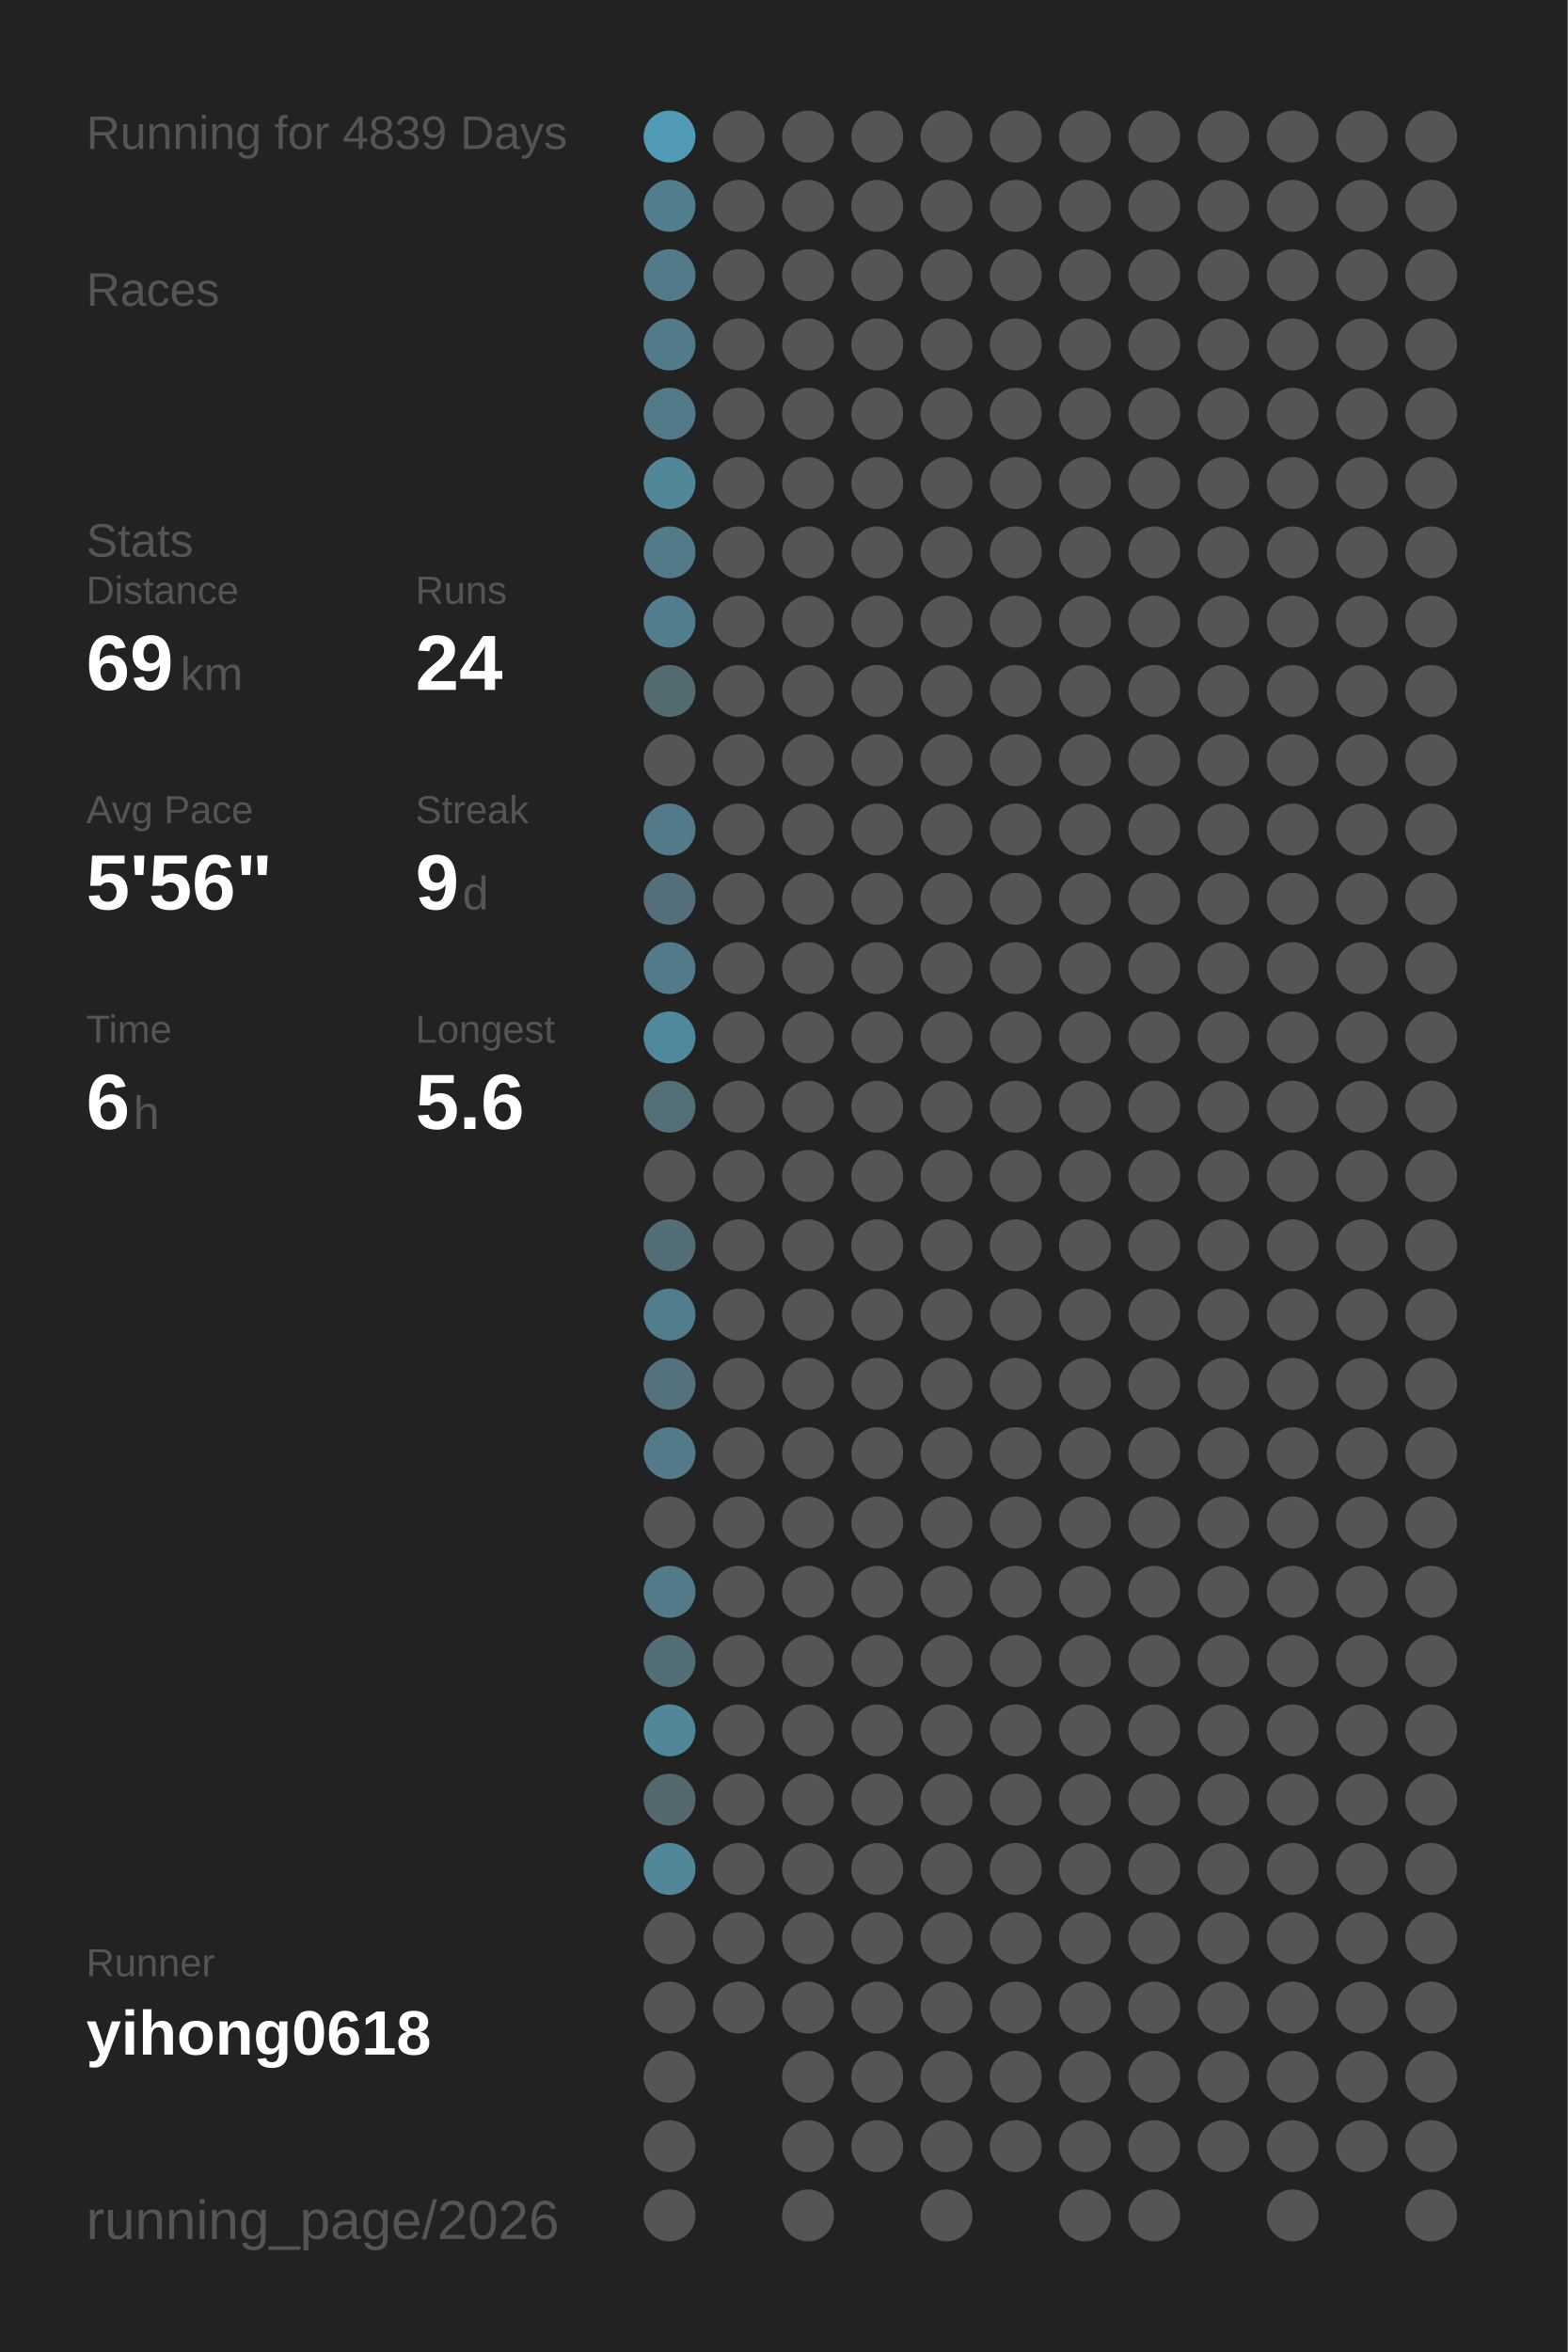
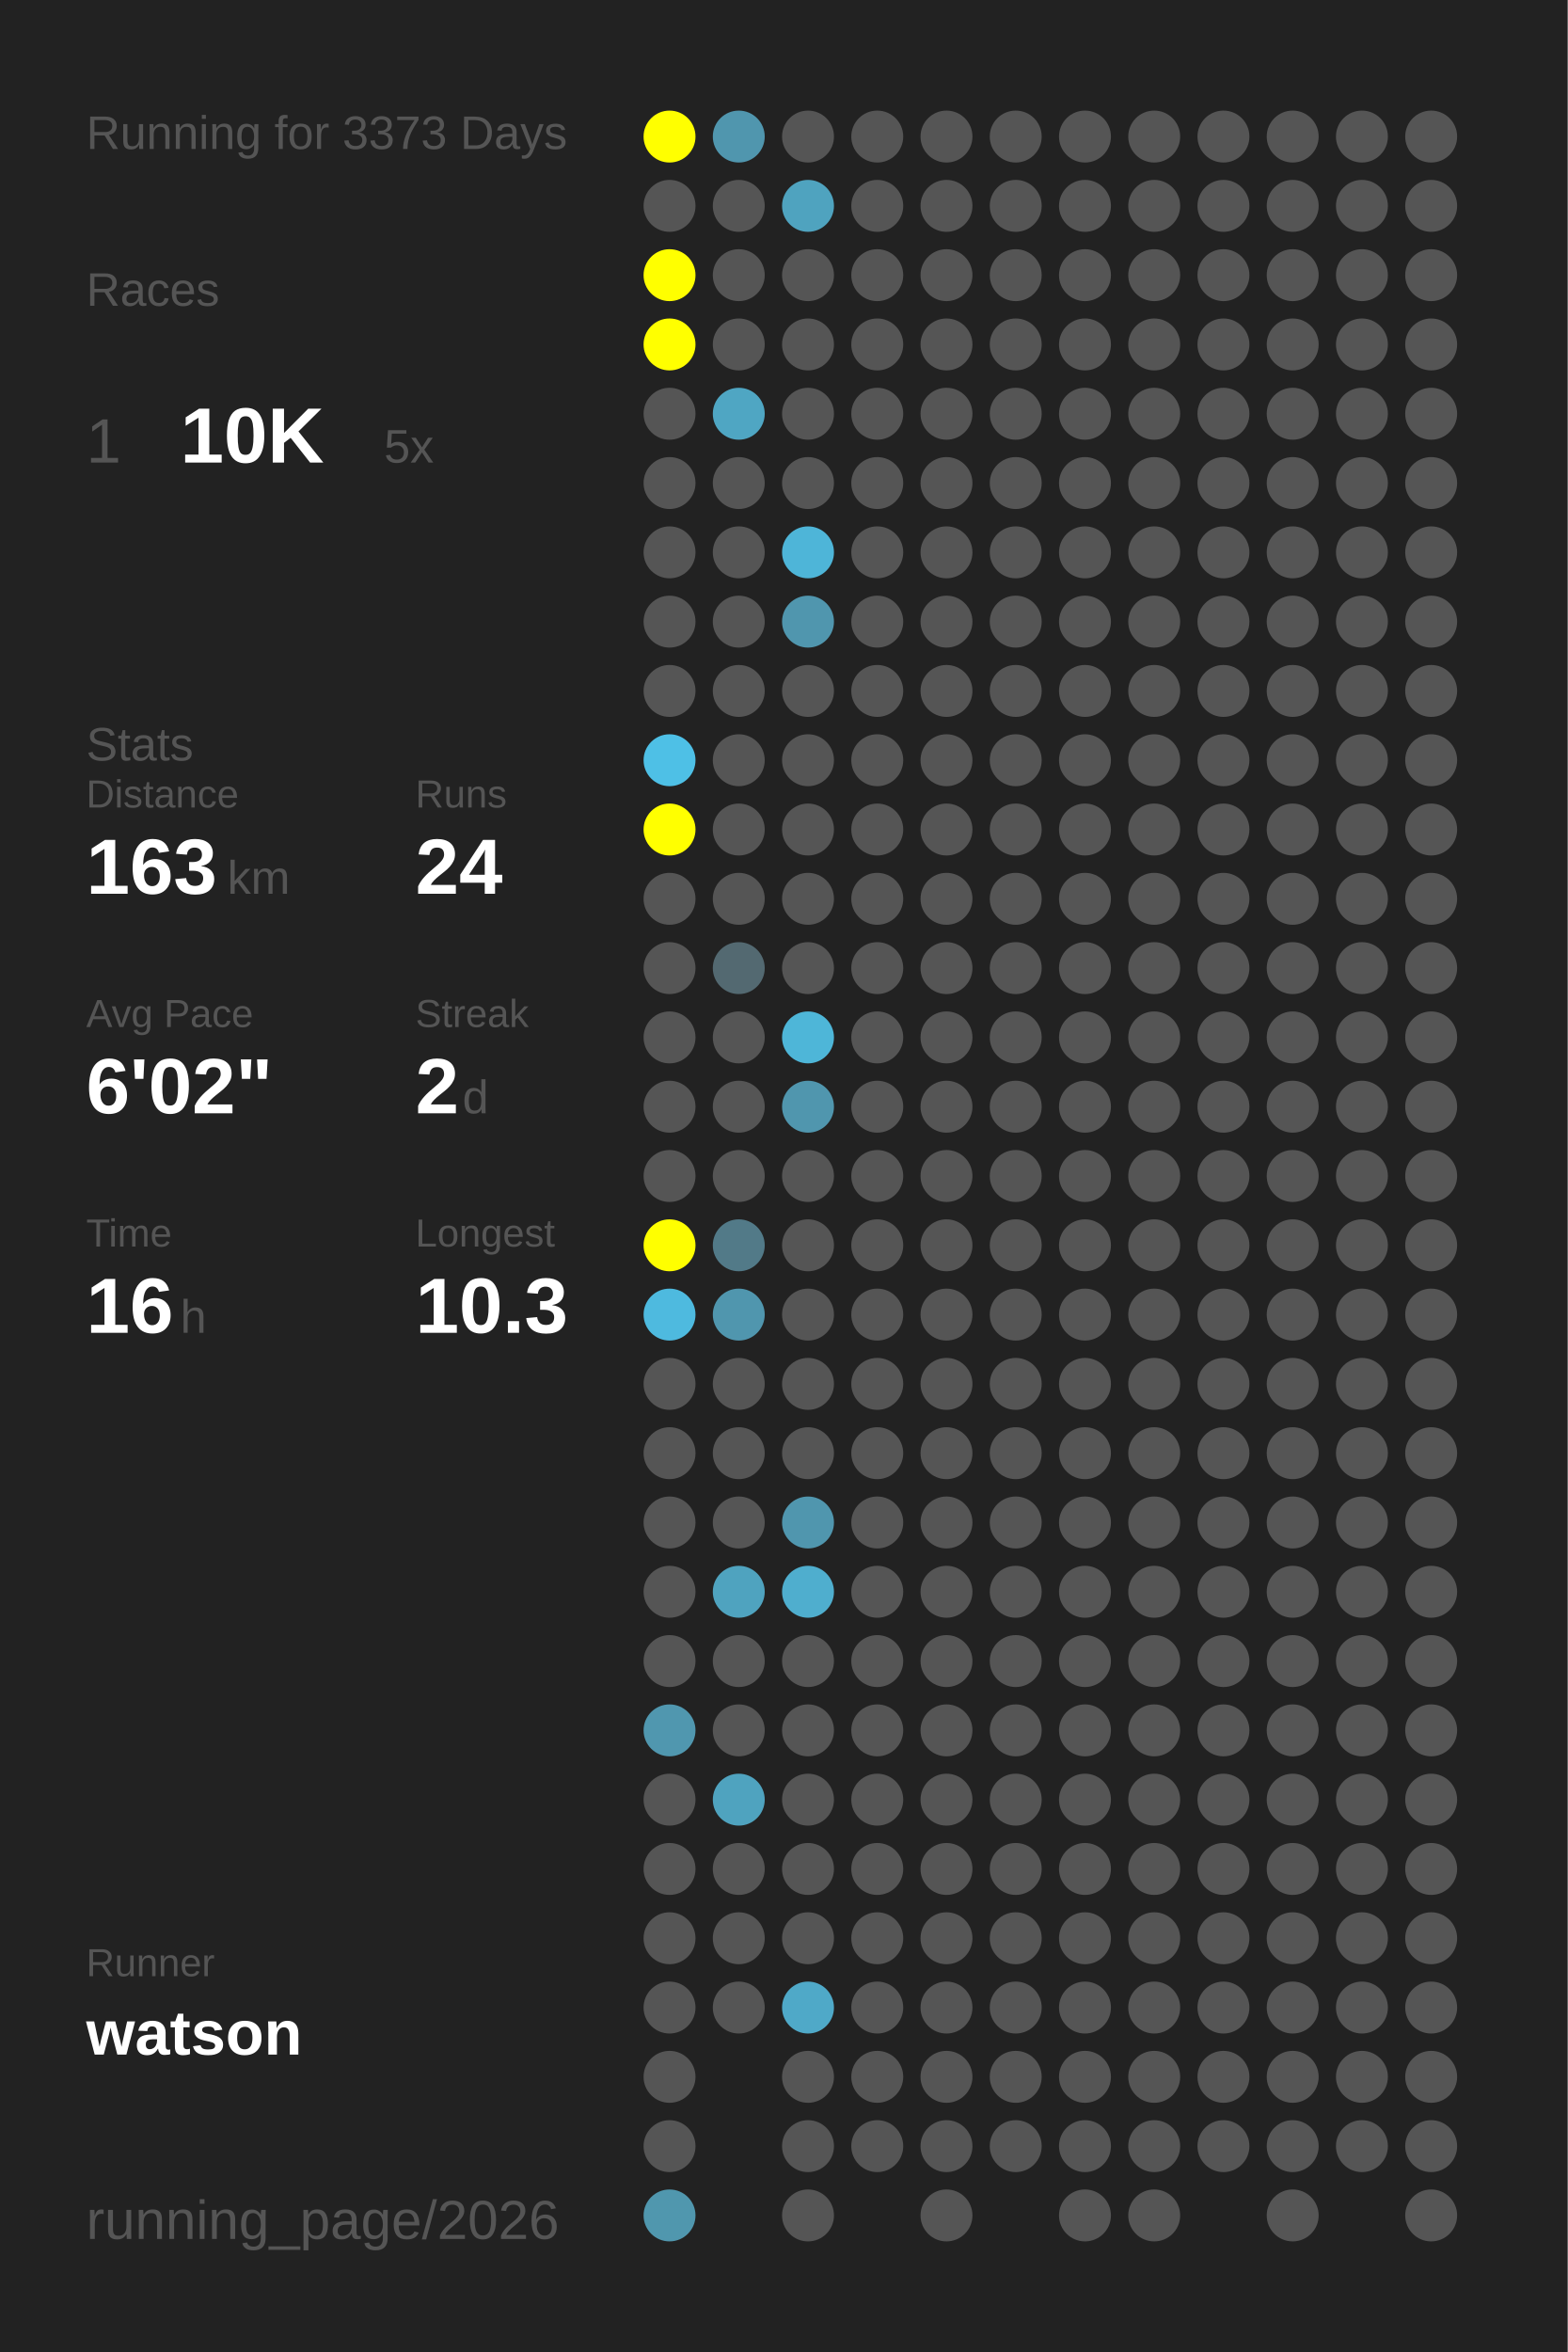
<svg xmlns="http://www.w3.org/2000/svg" baseProfile="full" height="300mm" version="1.1" viewBox="0,0,200,300" width="200mm">
  <defs />
  <rect fill="#222222" height="300" width="200" x="0" y="0" />
-   <text fill="#555555" style="font-size:6px; font-family:Arial;" x="11" y="19">Running for 4839 Days</text>
+   <text fill="#555555" style="font-size:6px; font-family:Arial;" x="11" y="19">Running for 3373 Days</text>
  <text fill="#555555" style="font-size:6px; font-family:Arial;" x="11" y="39">Races</text>
-   <text fill="#555555" style="font-size:6px; font-family:Arial;" x="11" y="71">Stats</text>
-   <text fill="#555555" style="font-size:5px; font-family:Arial;" x="11" y="77">Distance</text>
-   <text fill="#FFFFFF" style="font-size:10px; font-family:Arial; font-weight:bold;" x="11" y="88">69</text>
-   <text fill="#555555" style="font-size:6px; font-family:Arial;" x="23" y="88">km</text>
-   <text fill="#555555" style="font-size:5px; font-family:Arial;" x="53" y="77">Runs</text>
-   <text fill="#FFFFFF" style="font-size:10px; font-family:Arial; font-weight:bold;" x="53" y="88">24</text>
-   <text fill="#555555" style="font-size:5px; font-family:Arial;" x="11" y="105">Avg Pace</text>
-   <text fill="#FFFFFF" style="font-size:10px; font-family:Arial; font-weight:bold;" x="11" y="116">5'56"</text>
-   <text fill="#555555" style="font-size:5px; font-family:Arial;" x="53" y="105">Streak</text>
-   <text fill="#FFFFFF" style="font-size:10px; font-family:Arial; font-weight:bold;" x="53" y="116">9</text>
-   <text fill="#555555" style="font-size:6px; font-family:Arial;" x="59" y="116">d</text>
-   <text fill="#555555" style="font-size:5px; font-family:Arial;" x="11" y="133">Time</text>
-   <text fill="#FFFFFF" style="font-size:10px; font-family:Arial; font-weight:bold;" x="11" y="144">6</text>
-   <text fill="#555555" style="font-size:6px; font-family:Arial;" x="17" y="144">h</text>
-   <text fill="#555555" style="font-size:5px; font-family:Arial;" x="53" y="133">Longest</text>
-   <text fill="#FFFFFF" style="font-size:10px; font-family:Arial; font-weight:bold;" x="53" y="144">5.6</text>
+   <text fill="#555555" style="font-size:8px; font-family:Arial;" x="11" y="59">1</text>
+   <text fill="#FFFFFF" style="font-size:10px; font-family:Arial; font-weight:bold;" x="23" y="59">10K</text>
+   <text fill="#555555" style="font-size:6px; font-family:Arial;" x="49" y="59">5x</text>
+   <text fill="#555555" style="font-size:6px; font-family:Arial;" x="11" y="97">Stats</text>
+   <text fill="#555555" style="font-size:5px; font-family:Arial;" x="11" y="103">Distance</text>
+   <text fill="#FFFFFF" style="font-size:10px; font-family:Arial; font-weight:bold;" x="11" y="114">163</text>
+   <text fill="#555555" style="font-size:6px; font-family:Arial;" x="29" y="114">km</text>
+   <text fill="#555555" style="font-size:5px; font-family:Arial;" x="53" y="103">Runs</text>
+   <text fill="#FFFFFF" style="font-size:10px; font-family:Arial; font-weight:bold;" x="53" y="114">24</text>
+   <text fill="#555555" style="font-size:5px; font-family:Arial;" x="11" y="131">Avg Pace</text>
+   <text fill="#FFFFFF" style="font-size:10px; font-family:Arial; font-weight:bold;" x="11" y="142">6'02"</text>
+   <text fill="#555555" style="font-size:5px; font-family:Arial;" x="53" y="131">Streak</text>
+   <text fill="#FFFFFF" style="font-size:10px; font-family:Arial; font-weight:bold;" x="53" y="142">2</text>
+   <text fill="#555555" style="font-size:6px; font-family:Arial;" x="59" y="142">d</text>
+   <text fill="#555555" style="font-size:5px; font-family:Arial;" x="11" y="159">Time</text>
+   <text fill="#FFFFFF" style="font-size:10px; font-family:Arial; font-weight:bold;" x="11" y="170">16</text>
+   <text fill="#555555" style="font-size:6px; font-family:Arial;" x="23" y="170">h</text>
+   <text fill="#555555" style="font-size:5px; font-family:Arial;" x="53" y="159">Longest</text>
+   <text fill="#FFFFFF" style="font-size:10px; font-family:Arial; font-weight:bold;" x="53" y="170">10.3</text>
  <text fill="#555555" style="font-size:5px; font-family:Arial;" x="11" y="252.065">Runner</text>
-   <text fill="#FFFFFF" style="font-size:8px; font-family:Arial; font-weight:bold;" x="11" y="262.065">yihong0618</text>
+   <text fill="#FFFFFF" style="font-size:8px; font-family:Arial; font-weight:bold;" x="11" y="262.065">watson</text>
  <text fill="#555555" style="font-size:7px; font-family:Arial;" x="11" y="285.581">running_page/2026</text>
-   <circle cx="85.417" cy="17.419" fill="#509ab3" r="3.312" />
-   <circle cx="85.417" cy="26.258" fill="#527f8e" r="3.312" />
-   <circle cx="85.417" cy="35.097" fill="#527a88" r="3.312" />
-   <circle cx="85.417" cy="43.935" fill="#527a88" r="3.312" />
-   <circle cx="85.417" cy="52.774" fill="#527a88" r="3.312" />
-   <circle cx="85.417" cy="61.613" fill="#518799" r="3.312" />
-   <circle cx="85.417" cy="70.452" fill="#527a88" r="3.312" />
-   <circle cx="85.417" cy="79.29" fill="#527d8c" r="3.312" />
-   <circle cx="85.417" cy="88.129" fill="#536a71" r="3.312" />
-   <circle cx="85.417" cy="96.968" fill="#555555" r="3.312" />
-   <circle cx="85.417" cy="105.806" fill="#527a88" r="3.312" />
-   <circle cx="85.417" cy="114.645" fill="#536f79" r="3.312" />
-   <circle cx="85.417" cy="123.484" fill="#527a88" r="3.312" />
-   <circle cx="85.417" cy="132.323" fill="#51899c" r="3.312" />
-   <circle cx="85.417" cy="141.161" fill="#536f78" r="3.312" />
+   <circle cx="85.417" cy="17.419" fill="#FFFF00" r="3.312" />
+   <circle cx="85.417" cy="26.258" fill="#555555" r="3.312" />
+   <circle cx="85.417" cy="35.097" fill="#FFFF00" r="3.312" />
+   <circle cx="85.417" cy="43.935" fill="#FFFF00" r="3.312" />
+   <circle cx="85.417" cy="52.774" fill="#555555" r="3.312" />
+   <circle cx="85.417" cy="61.613" fill="#555555" r="3.312" />
+   <circle cx="85.417" cy="70.452" fill="#555555" r="3.312" />
+   <circle cx="85.417" cy="79.29" fill="#555555" r="3.312" />
+   <circle cx="85.417" cy="88.129" fill="#555555" r="3.312" />
+   <circle cx="85.417" cy="96.968" fill="#4ec0e6" r="3.312" />
+   <circle cx="85.417" cy="105.806" fill="#FFFF00" r="3.312" />
+   <circle cx="85.417" cy="114.645" fill="#555555" r="3.312" />
+   <circle cx="85.417" cy="123.484" fill="#555555" r="3.312" />
+   <circle cx="85.417" cy="132.323" fill="#555555" r="3.312" />
+   <circle cx="85.417" cy="141.161" fill="#555555" r="3.312" />
  <circle cx="85.417" cy="150" fill="#555555" r="3.312" />
-   <circle cx="85.417" cy="158.839" fill="#536e77" r="3.312" />
-   <circle cx="85.417" cy="167.677" fill="#527d8c" r="3.312" />
-   <circle cx="85.417" cy="176.516" fill="#53727d" r="3.312" />
-   <circle cx="85.417" cy="185.355" fill="#527a88" r="3.312" />
+   <circle cx="85.417" cy="158.839" fill="#FFFF00" r="3.312" />
+   <circle cx="85.417" cy="167.677" fill="#4ebadf" r="3.312" />
+   <circle cx="85.417" cy="176.516" fill="#555555" r="3.312" />
+   <circle cx="85.417" cy="185.355" fill="#555555" r="3.312" />
  <circle cx="85.417" cy="194.194" fill="#555555" r="3.312" />
-   <circle cx="85.417" cy="203.032" fill="#527a88" r="3.312" />
-   <circle cx="85.417" cy="211.871" fill="#536e77" r="3.312" />
-   <circle cx="85.417" cy="220.71" fill="#518799" r="3.312" />
-   <circle cx="85.417" cy="229.548" fill="#53686f" r="3.312" />
-   <circle cx="85.417" cy="238.387" fill="#518799" r="3.312" />
+   <circle cx="85.417" cy="203.032" fill="#555555" r="3.312" />
+   <circle cx="85.417" cy="211.871" fill="#555555" r="3.312" />
+   <circle cx="85.417" cy="220.71" fill="#5097af" r="3.312" />
+   <circle cx="85.417" cy="229.548" fill="#555555" r="3.312" />
+   <circle cx="85.417" cy="238.387" fill="#555555" r="3.312" />
  <circle cx="85.417" cy="247.226" fill="#555555" r="3.312" />
  <circle cx="85.417" cy="256.065" fill="#555555" r="3.312" />
  <circle cx="85.417" cy="264.903" fill="#555555" r="3.312" />
  <circle cx="85.417" cy="273.742" fill="#555555" r="3.312" />
-   <circle cx="85.417" cy="282.581" fill="#555555" r="3.312" />
-   <circle cx="94.25" cy="17.419" fill="#555555" r="3.312" />
+   <circle cx="85.417" cy="282.581" fill="#5097ae" r="3.312" />
+   <circle cx="94.25" cy="17.419" fill="#5096ae" r="3.312" />
  <circle cx="94.25" cy="26.258" fill="#555555" r="3.312" />
  <circle cx="94.25" cy="35.097" fill="#555555" r="3.312" />
  <circle cx="94.25" cy="43.935" fill="#555555" r="3.312" />
-   <circle cx="94.25" cy="52.774" fill="#555555" r="3.312" />
+   <circle cx="94.25" cy="52.774" fill="#4fa6c3" r="3.312" />
  <circle cx="94.25" cy="61.613" fill="#555555" r="3.312" />
  <circle cx="94.25" cy="70.452" fill="#555555" r="3.312" />
  <circle cx="94.25" cy="79.29" fill="#555555" r="3.312" />
  <circle cx="94.25" cy="88.129" fill="#555555" r="3.312" />
  <circle cx="94.25" cy="96.968" fill="#555555" r="3.312" />
  <circle cx="94.25" cy="105.806" fill="#555555" r="3.312" />
  <circle cx="94.25" cy="114.645" fill="#555555" r="3.312" />
-   <circle cx="94.25" cy="123.484" fill="#555555" r="3.312" />
+   <circle cx="94.25" cy="123.484" fill="#536971" r="3.312" />
  <circle cx="94.25" cy="132.323" fill="#555555" r="3.312" />
  <circle cx="94.25" cy="141.161" fill="#555555" r="3.312" />
  <circle cx="94.25" cy="150" fill="#555555" r="3.312" />
-   <circle cx="94.25" cy="158.839" fill="#555555" r="3.312" />
-   <circle cx="94.25" cy="167.677" fill="#555555" r="3.312" />
+   <circle cx="94.25" cy="158.839" fill="#527a88" r="3.312" />
+   <circle cx="94.25" cy="167.677" fill="#5096ae" r="3.312" />
  <circle cx="94.25" cy="176.516" fill="#555555" r="3.312" />
  <circle cx="94.25" cy="185.355" fill="#555555" r="3.312" />
  <circle cx="94.25" cy="194.194" fill="#555555" r="3.312" />
-   <circle cx="94.25" cy="203.032" fill="#555555" r="3.312" />
+   <circle cx="94.25" cy="203.032" fill="#4fa3bf" r="3.312" />
  <circle cx="94.25" cy="211.871" fill="#555555" r="3.312" />
  <circle cx="94.25" cy="220.71" fill="#555555" r="3.312" />
-   <circle cx="94.25" cy="229.548" fill="#555555" r="3.312" />
+   <circle cx="94.25" cy="229.548" fill="#4fa3bf" r="3.312" />
  <circle cx="94.25" cy="238.387" fill="#555555" r="3.312" />
  <circle cx="94.25" cy="247.226" fill="#555555" r="3.312" />
  <circle cx="94.25" cy="256.065" fill="#555555" r="3.312" />
  <circle cx="103.083" cy="17.419" fill="#555555" r="3.312" />
-   <circle cx="103.083" cy="26.258" fill="#555555" r="3.312" />
+   <circle cx="103.083" cy="26.258" fill="#4fa3bf" r="3.312" />
  <circle cx="103.083" cy="35.097" fill="#555555" r="3.312" />
  <circle cx="103.083" cy="43.935" fill="#555555" r="3.312" />
  <circle cx="103.083" cy="52.774" fill="#555555" r="3.312" />
  <circle cx="103.083" cy="61.613" fill="#555555" r="3.312" />
-   <circle cx="103.083" cy="70.452" fill="#555555" r="3.312" />
-   <circle cx="103.083" cy="79.29" fill="#555555" r="3.312" />
+   <circle cx="103.083" cy="70.452" fill="#4eb5d8" r="3.312" />
+   <circle cx="103.083" cy="79.29" fill="#5096ae" r="3.312" />
  <circle cx="103.083" cy="88.129" fill="#555555" r="3.312" />
  <circle cx="103.083" cy="96.968" fill="#555555" r="3.312" />
  <circle cx="103.083" cy="105.806" fill="#555555" r="3.312" />
  <circle cx="103.083" cy="114.645" fill="#555555" r="3.312" />
  <circle cx="103.083" cy="123.484" fill="#555555" r="3.312" />
-   <circle cx="103.083" cy="132.323" fill="#555555" r="3.312" />
-   <circle cx="103.083" cy="141.161" fill="#555555" r="3.312" />
+   <circle cx="103.083" cy="132.323" fill="#4eb6d8" r="3.312" />
+   <circle cx="103.083" cy="141.161" fill="#5096ae" r="3.312" />
  <circle cx="103.083" cy="150" fill="#555555" r="3.312" />
  <circle cx="103.083" cy="158.839" fill="#555555" r="3.312" />
  <circle cx="103.083" cy="167.677" fill="#555555" r="3.312" />
  <circle cx="103.083" cy="176.516" fill="#555555" r="3.312" />
  <circle cx="103.083" cy="185.355" fill="#555555" r="3.312" />
-   <circle cx="103.083" cy="194.194" fill="#555555" r="3.312" />
-   <circle cx="103.083" cy="203.032" fill="#555555" r="3.312" />
+   <circle cx="103.083" cy="194.194" fill="#5096ae" r="3.312" />
+   <circle cx="103.083" cy="203.032" fill="#4faece" r="3.312" />
  <circle cx="103.083" cy="211.871" fill="#555555" r="3.312" />
  <circle cx="103.083" cy="220.71" fill="#555555" r="3.312" />
  <circle cx="103.083" cy="229.548" fill="#555555" r="3.312" />
  <circle cx="103.083" cy="238.387" fill="#555555" r="3.312" />
  <circle cx="103.083" cy="247.226" fill="#555555" r="3.312" />
-   <circle cx="103.083" cy="256.065" fill="#555555" r="3.312" />
+   <circle cx="103.083" cy="256.065" fill="#4fa9c8" r="3.312" />
  <circle cx="103.083" cy="264.903" fill="#555555" r="3.312" />
  <circle cx="103.083" cy="273.742" fill="#555555" r="3.312" />
  <circle cx="103.083" cy="282.581" fill="#555555" r="3.312" />
  <circle cx="111.917" cy="17.419" fill="#555555" r="3.312" />
  <circle cx="111.917" cy="26.258" fill="#555555" r="3.312" />
  <circle cx="111.917" cy="35.097" fill="#555555" r="3.312" />
  <circle cx="111.917" cy="43.935" fill="#555555" r="3.312" />
  <circle cx="111.917" cy="52.774" fill="#555555" r="3.312" />
  <circle cx="111.917" cy="61.613" fill="#555555" r="3.312" />
  <circle cx="111.917" cy="70.452" fill="#555555" r="3.312" />
  <circle cx="111.917" cy="79.29" fill="#555555" r="3.312" />
  <circle cx="111.917" cy="88.129" fill="#555555" r="3.312" />
  <circle cx="111.917" cy="96.968" fill="#555555" r="3.312" />
  <circle cx="111.917" cy="105.806" fill="#555555" r="3.312" />
  <circle cx="111.917" cy="114.645" fill="#555555" r="3.312" />
  <circle cx="111.917" cy="123.484" fill="#555555" r="3.312" />
  <circle cx="111.917" cy="132.323" fill="#555555" r="3.312" />
  <circle cx="111.917" cy="141.161" fill="#555555" r="3.312" />
  <circle cx="111.917" cy="150" fill="#555555" r="3.312" />
  <circle cx="111.917" cy="158.839" fill="#555555" r="3.312" />
  <circle cx="111.917" cy="167.677" fill="#555555" r="3.312" />
  <circle cx="111.917" cy="176.516" fill="#555555" r="3.312" />
  <circle cx="111.917" cy="185.355" fill="#555555" r="3.312" />
  <circle cx="111.917" cy="194.194" fill="#555555" r="3.312" />
  <circle cx="111.917" cy="203.032" fill="#555555" r="3.312" />
  <circle cx="111.917" cy="211.871" fill="#555555" r="3.312" />
  <circle cx="111.917" cy="220.71" fill="#555555" r="3.312" />
  <circle cx="111.917" cy="229.548" fill="#555555" r="3.312" />
  <circle cx="111.917" cy="238.387" fill="#555555" r="3.312" />
  <circle cx="111.917" cy="247.226" fill="#555555" r="3.312" />
  <circle cx="111.917" cy="256.065" fill="#555555" r="3.312" />
  <circle cx="111.917" cy="264.903" fill="#555555" r="3.312" />
  <circle cx="111.917" cy="273.742" fill="#555555" r="3.312" />
  <circle cx="120.75" cy="17.419" fill="#555555" r="3.312" />
  <circle cx="120.75" cy="26.258" fill="#555555" r="3.312" />
  <circle cx="120.75" cy="35.097" fill="#555555" r="3.312" />
  <circle cx="120.75" cy="43.935" fill="#555555" r="3.312" />
  <circle cx="120.75" cy="52.774" fill="#555555" r="3.312" />
  <circle cx="120.75" cy="61.613" fill="#555555" r="3.312" />
  <circle cx="120.75" cy="70.452" fill="#555555" r="3.312" />
  <circle cx="120.75" cy="79.29" fill="#555555" r="3.312" />
  <circle cx="120.75" cy="88.129" fill="#555555" r="3.312" />
  <circle cx="120.75" cy="96.968" fill="#555555" r="3.312" />
  <circle cx="120.75" cy="105.806" fill="#555555" r="3.312" />
  <circle cx="120.75" cy="114.645" fill="#555555" r="3.312" />
  <circle cx="120.75" cy="123.484" fill="#555555" r="3.312" />
  <circle cx="120.75" cy="132.323" fill="#555555" r="3.312" />
  <circle cx="120.75" cy="141.161" fill="#555555" r="3.312" />
  <circle cx="120.75" cy="150" fill="#555555" r="3.312" />
  <circle cx="120.75" cy="158.839" fill="#555555" r="3.312" />
  <circle cx="120.75" cy="167.677" fill="#555555" r="3.312" />
  <circle cx="120.75" cy="176.516" fill="#555555" r="3.312" />
  <circle cx="120.75" cy="185.355" fill="#555555" r="3.312" />
  <circle cx="120.75" cy="194.194" fill="#555555" r="3.312" />
  <circle cx="120.75" cy="203.032" fill="#555555" r="3.312" />
  <circle cx="120.75" cy="211.871" fill="#555555" r="3.312" />
  <circle cx="120.75" cy="220.71" fill="#555555" r="3.312" />
  <circle cx="120.75" cy="229.548" fill="#555555" r="3.312" />
  <circle cx="120.75" cy="238.387" fill="#555555" r="3.312" />
  <circle cx="120.75" cy="247.226" fill="#555555" r="3.312" />
  <circle cx="120.75" cy="256.065" fill="#555555" r="3.312" />
  <circle cx="120.75" cy="264.903" fill="#555555" r="3.312" />
  <circle cx="120.75" cy="273.742" fill="#555555" r="3.312" />
  <circle cx="120.75" cy="282.581" fill="#555555" r="3.312" />
  <circle cx="129.583" cy="17.419" fill="#555555" r="3.312" />
  <circle cx="129.583" cy="26.258" fill="#555555" r="3.312" />
  <circle cx="129.583" cy="35.097" fill="#555555" r="3.312" />
  <circle cx="129.583" cy="43.935" fill="#555555" r="3.312" />
  <circle cx="129.583" cy="52.774" fill="#555555" r="3.312" />
  <circle cx="129.583" cy="61.613" fill="#555555" r="3.312" />
  <circle cx="129.583" cy="70.452" fill="#555555" r="3.312" />
  <circle cx="129.583" cy="79.29" fill="#555555" r="3.312" />
  <circle cx="129.583" cy="88.129" fill="#555555" r="3.312" />
  <circle cx="129.583" cy="96.968" fill="#555555" r="3.312" />
  <circle cx="129.583" cy="105.806" fill="#555555" r="3.312" />
  <circle cx="129.583" cy="114.645" fill="#555555" r="3.312" />
  <circle cx="129.583" cy="123.484" fill="#555555" r="3.312" />
  <circle cx="129.583" cy="132.323" fill="#555555" r="3.312" />
  <circle cx="129.583" cy="141.161" fill="#555555" r="3.312" />
  <circle cx="129.583" cy="150" fill="#555555" r="3.312" />
  <circle cx="129.583" cy="158.839" fill="#555555" r="3.312" />
  <circle cx="129.583" cy="167.677" fill="#555555" r="3.312" />
  <circle cx="129.583" cy="176.516" fill="#555555" r="3.312" />
  <circle cx="129.583" cy="185.355" fill="#555555" r="3.312" />
  <circle cx="129.583" cy="194.194" fill="#555555" r="3.312" />
  <circle cx="129.583" cy="203.032" fill="#555555" r="3.312" />
  <circle cx="129.583" cy="211.871" fill="#555555" r="3.312" />
  <circle cx="129.583" cy="220.71" fill="#555555" r="3.312" />
  <circle cx="129.583" cy="229.548" fill="#555555" r="3.312" />
  <circle cx="129.583" cy="238.387" fill="#555555" r="3.312" />
  <circle cx="129.583" cy="247.226" fill="#555555" r="3.312" />
  <circle cx="129.583" cy="256.065" fill="#555555" r="3.312" />
  <circle cx="129.583" cy="264.903" fill="#555555" r="3.312" />
  <circle cx="129.583" cy="273.742" fill="#555555" r="3.312" />
  <circle cx="138.417" cy="17.419" fill="#555555" r="3.312" />
  <circle cx="138.417" cy="26.258" fill="#555555" r="3.312" />
  <circle cx="138.417" cy="35.097" fill="#555555" r="3.312" />
  <circle cx="138.417" cy="43.935" fill="#555555" r="3.312" />
  <circle cx="138.417" cy="52.774" fill="#555555" r="3.312" />
  <circle cx="138.417" cy="61.613" fill="#555555" r="3.312" />
  <circle cx="138.417" cy="70.452" fill="#555555" r="3.312" />
  <circle cx="138.417" cy="79.29" fill="#555555" r="3.312" />
  <circle cx="138.417" cy="88.129" fill="#555555" r="3.312" />
  <circle cx="138.417" cy="96.968" fill="#555555" r="3.312" />
  <circle cx="138.417" cy="105.806" fill="#555555" r="3.312" />
  <circle cx="138.417" cy="114.645" fill="#555555" r="3.312" />
  <circle cx="138.417" cy="123.484" fill="#555555" r="3.312" />
  <circle cx="138.417" cy="132.323" fill="#555555" r="3.312" />
  <circle cx="138.417" cy="141.161" fill="#555555" r="3.312" />
  <circle cx="138.417" cy="150" fill="#555555" r="3.312" />
  <circle cx="138.417" cy="158.839" fill="#555555" r="3.312" />
  <circle cx="138.417" cy="167.677" fill="#555555" r="3.312" />
  <circle cx="138.417" cy="176.516" fill="#555555" r="3.312" />
  <circle cx="138.417" cy="185.355" fill="#555555" r="3.312" />
  <circle cx="138.417" cy="194.194" fill="#555555" r="3.312" />
  <circle cx="138.417" cy="203.032" fill="#555555" r="3.312" />
  <circle cx="138.417" cy="211.871" fill="#555555" r="3.312" />
  <circle cx="138.417" cy="220.71" fill="#555555" r="3.312" />
  <circle cx="138.417" cy="229.548" fill="#555555" r="3.312" />
  <circle cx="138.417" cy="238.387" fill="#555555" r="3.312" />
  <circle cx="138.417" cy="247.226" fill="#555555" r="3.312" />
  <circle cx="138.417" cy="256.065" fill="#555555" r="3.312" />
  <circle cx="138.417" cy="264.903" fill="#555555" r="3.312" />
  <circle cx="138.417" cy="273.742" fill="#555555" r="3.312" />
  <circle cx="138.417" cy="282.581" fill="#555555" r="3.312" />
  <circle cx="147.25" cy="17.419" fill="#555555" r="3.312" />
  <circle cx="147.25" cy="26.258" fill="#555555" r="3.312" />
  <circle cx="147.25" cy="35.097" fill="#555555" r="3.312" />
  <circle cx="147.25" cy="43.935" fill="#555555" r="3.312" />
  <circle cx="147.25" cy="52.774" fill="#555555" r="3.312" />
  <circle cx="147.25" cy="61.613" fill="#555555" r="3.312" />
  <circle cx="147.25" cy="70.452" fill="#555555" r="3.312" />
  <circle cx="147.25" cy="79.29" fill="#555555" r="3.312" />
  <circle cx="147.25" cy="88.129" fill="#555555" r="3.312" />
  <circle cx="147.25" cy="96.968" fill="#555555" r="3.312" />
  <circle cx="147.25" cy="105.806" fill="#555555" r="3.312" />
  <circle cx="147.25" cy="114.645" fill="#555555" r="3.312" />
  <circle cx="147.25" cy="123.484" fill="#555555" r="3.312" />
  <circle cx="147.25" cy="132.323" fill="#555555" r="3.312" />
  <circle cx="147.25" cy="141.161" fill="#555555" r="3.312" />
  <circle cx="147.25" cy="150" fill="#555555" r="3.312" />
  <circle cx="147.25" cy="158.839" fill="#555555" r="3.312" />
  <circle cx="147.25" cy="167.677" fill="#555555" r="3.312" />
  <circle cx="147.25" cy="176.516" fill="#555555" r="3.312" />
  <circle cx="147.25" cy="185.355" fill="#555555" r="3.312" />
  <circle cx="147.25" cy="194.194" fill="#555555" r="3.312" />
  <circle cx="147.25" cy="203.032" fill="#555555" r="3.312" />
  <circle cx="147.25" cy="211.871" fill="#555555" r="3.312" />
  <circle cx="147.25" cy="220.71" fill="#555555" r="3.312" />
  <circle cx="147.25" cy="229.548" fill="#555555" r="3.312" />
  <circle cx="147.25" cy="238.387" fill="#555555" r="3.312" />
  <circle cx="147.25" cy="247.226" fill="#555555" r="3.312" />
  <circle cx="147.25" cy="256.065" fill="#555555" r="3.312" />
  <circle cx="147.25" cy="264.903" fill="#555555" r="3.312" />
  <circle cx="147.25" cy="273.742" fill="#555555" r="3.312" />
  <circle cx="147.25" cy="282.581" fill="#555555" r="3.312" />
  <circle cx="156.083" cy="17.419" fill="#555555" r="3.312" />
  <circle cx="156.083" cy="26.258" fill="#555555" r="3.312" />
  <circle cx="156.083" cy="35.097" fill="#555555" r="3.312" />
  <circle cx="156.083" cy="43.935" fill="#555555" r="3.312" />
  <circle cx="156.083" cy="52.774" fill="#555555" r="3.312" />
  <circle cx="156.083" cy="61.613" fill="#555555" r="3.312" />
  <circle cx="156.083" cy="70.452" fill="#555555" r="3.312" />
  <circle cx="156.083" cy="79.29" fill="#555555" r="3.312" />
  <circle cx="156.083" cy="88.129" fill="#555555" r="3.312" />
  <circle cx="156.083" cy="96.968" fill="#555555" r="3.312" />
  <circle cx="156.083" cy="105.806" fill="#555555" r="3.312" />
  <circle cx="156.083" cy="114.645" fill="#555555" r="3.312" />
  <circle cx="156.083" cy="123.484" fill="#555555" r="3.312" />
  <circle cx="156.083" cy="132.323" fill="#555555" r="3.312" />
  <circle cx="156.083" cy="141.161" fill="#555555" r="3.312" />
  <circle cx="156.083" cy="150" fill="#555555" r="3.312" />
  <circle cx="156.083" cy="158.839" fill="#555555" r="3.312" />
  <circle cx="156.083" cy="167.677" fill="#555555" r="3.312" />
  <circle cx="156.083" cy="176.516" fill="#555555" r="3.312" />
  <circle cx="156.083" cy="185.355" fill="#555555" r="3.312" />
  <circle cx="156.083" cy="194.194" fill="#555555" r="3.312" />
  <circle cx="156.083" cy="203.032" fill="#555555" r="3.312" />
  <circle cx="156.083" cy="211.871" fill="#555555" r="3.312" />
  <circle cx="156.083" cy="220.71" fill="#555555" r="3.312" />
  <circle cx="156.083" cy="229.548" fill="#555555" r="3.312" />
  <circle cx="156.083" cy="238.387" fill="#555555" r="3.312" />
  <circle cx="156.083" cy="247.226" fill="#555555" r="3.312" />
  <circle cx="156.083" cy="256.065" fill="#555555" r="3.312" />
  <circle cx="156.083" cy="264.903" fill="#555555" r="3.312" />
  <circle cx="156.083" cy="273.742" fill="#555555" r="3.312" />
  <circle cx="164.917" cy="17.419" fill="#555555" r="3.312" />
  <circle cx="164.917" cy="26.258" fill="#555555" r="3.312" />
  <circle cx="164.917" cy="35.097" fill="#555555" r="3.312" />
  <circle cx="164.917" cy="43.935" fill="#555555" r="3.312" />
  <circle cx="164.917" cy="52.774" fill="#555555" r="3.312" />
  <circle cx="164.917" cy="61.613" fill="#555555" r="3.312" />
  <circle cx="164.917" cy="70.452" fill="#555555" r="3.312" />
  <circle cx="164.917" cy="79.29" fill="#555555" r="3.312" />
  <circle cx="164.917" cy="88.129" fill="#555555" r="3.312" />
  <circle cx="164.917" cy="96.968" fill="#555555" r="3.312" />
  <circle cx="164.917" cy="105.806" fill="#555555" r="3.312" />
  <circle cx="164.917" cy="114.645" fill="#555555" r="3.312" />
  <circle cx="164.917" cy="123.484" fill="#555555" r="3.312" />
  <circle cx="164.917" cy="132.323" fill="#555555" r="3.312" />
  <circle cx="164.917" cy="141.161" fill="#555555" r="3.312" />
  <circle cx="164.917" cy="150" fill="#555555" r="3.312" />
  <circle cx="164.917" cy="158.839" fill="#555555" r="3.312" />
  <circle cx="164.917" cy="167.677" fill="#555555" r="3.312" />
  <circle cx="164.917" cy="176.516" fill="#555555" r="3.312" />
  <circle cx="164.917" cy="185.355" fill="#555555" r="3.312" />
  <circle cx="164.917" cy="194.194" fill="#555555" r="3.312" />
  <circle cx="164.917" cy="203.032" fill="#555555" r="3.312" />
  <circle cx="164.917" cy="211.871" fill="#555555" r="3.312" />
  <circle cx="164.917" cy="220.71" fill="#555555" r="3.312" />
  <circle cx="164.917" cy="229.548" fill="#555555" r="3.312" />
  <circle cx="164.917" cy="238.387" fill="#555555" r="3.312" />
  <circle cx="164.917" cy="247.226" fill="#555555" r="3.312" />
  <circle cx="164.917" cy="256.065" fill="#555555" r="3.312" />
  <circle cx="164.917" cy="264.903" fill="#555555" r="3.312" />
  <circle cx="164.917" cy="273.742" fill="#555555" r="3.312" />
  <circle cx="164.917" cy="282.581" fill="#555555" r="3.312" />
  <circle cx="173.75" cy="17.419" fill="#555555" r="3.312" />
  <circle cx="173.75" cy="26.258" fill="#555555" r="3.312" />
  <circle cx="173.75" cy="35.097" fill="#555555" r="3.312" />
  <circle cx="173.75" cy="43.935" fill="#555555" r="3.312" />
  <circle cx="173.75" cy="52.774" fill="#555555" r="3.312" />
  <circle cx="173.75" cy="61.613" fill="#555555" r="3.312" />
  <circle cx="173.75" cy="70.452" fill="#555555" r="3.312" />
  <circle cx="173.75" cy="79.29" fill="#555555" r="3.312" />
  <circle cx="173.75" cy="88.129" fill="#555555" r="3.312" />
  <circle cx="173.75" cy="96.968" fill="#555555" r="3.312" />
  <circle cx="173.75" cy="105.806" fill="#555555" r="3.312" />
  <circle cx="173.75" cy="114.645" fill="#555555" r="3.312" />
  <circle cx="173.75" cy="123.484" fill="#555555" r="3.312" />
  <circle cx="173.75" cy="132.323" fill="#555555" r="3.312" />
  <circle cx="173.75" cy="141.161" fill="#555555" r="3.312" />
  <circle cx="173.75" cy="150" fill="#555555" r="3.312" />
  <circle cx="173.75" cy="158.839" fill="#555555" r="3.312" />
  <circle cx="173.75" cy="167.677" fill="#555555" r="3.312" />
  <circle cx="173.75" cy="176.516" fill="#555555" r="3.312" />
  <circle cx="173.75" cy="185.355" fill="#555555" r="3.312" />
  <circle cx="173.75" cy="194.194" fill="#555555" r="3.312" />
  <circle cx="173.75" cy="203.032" fill="#555555" r="3.312" />
  <circle cx="173.75" cy="211.871" fill="#555555" r="3.312" />
  <circle cx="173.75" cy="220.71" fill="#555555" r="3.312" />
  <circle cx="173.75" cy="229.548" fill="#555555" r="3.312" />
  <circle cx="173.75" cy="238.387" fill="#555555" r="3.312" />
  <circle cx="173.75" cy="247.226" fill="#555555" r="3.312" />
  <circle cx="173.75" cy="256.065" fill="#555555" r="3.312" />
  <circle cx="173.75" cy="264.903" fill="#555555" r="3.312" />
  <circle cx="173.75" cy="273.742" fill="#555555" r="3.312" />
  <circle cx="182.583" cy="17.419" fill="#555555" r="3.312" />
  <circle cx="182.583" cy="26.258" fill="#555555" r="3.312" />
  <circle cx="182.583" cy="35.097" fill="#555555" r="3.312" />
  <circle cx="182.583" cy="43.935" fill="#555555" r="3.312" />
  <circle cx="182.583" cy="52.774" fill="#555555" r="3.312" />
  <circle cx="182.583" cy="61.613" fill="#555555" r="3.312" />
  <circle cx="182.583" cy="70.452" fill="#555555" r="3.312" />
  <circle cx="182.583" cy="79.29" fill="#555555" r="3.312" />
  <circle cx="182.583" cy="88.129" fill="#555555" r="3.312" />
  <circle cx="182.583" cy="96.968" fill="#555555" r="3.312" />
  <circle cx="182.583" cy="105.806" fill="#555555" r="3.312" />
  <circle cx="182.583" cy="114.645" fill="#555555" r="3.312" />
  <circle cx="182.583" cy="123.484" fill="#555555" r="3.312" />
  <circle cx="182.583" cy="132.323" fill="#555555" r="3.312" />
  <circle cx="182.583" cy="141.161" fill="#555555" r="3.312" />
  <circle cx="182.583" cy="150" fill="#555555" r="3.312" />
  <circle cx="182.583" cy="158.839" fill="#555555" r="3.312" />
  <circle cx="182.583" cy="167.677" fill="#555555" r="3.312" />
  <circle cx="182.583" cy="176.516" fill="#555555" r="3.312" />
  <circle cx="182.583" cy="185.355" fill="#555555" r="3.312" />
  <circle cx="182.583" cy="194.194" fill="#555555" r="3.312" />
  <circle cx="182.583" cy="203.032" fill="#555555" r="3.312" />
  <circle cx="182.583" cy="211.871" fill="#555555" r="3.312" />
  <circle cx="182.583" cy="220.71" fill="#555555" r="3.312" />
  <circle cx="182.583" cy="229.548" fill="#555555" r="3.312" />
  <circle cx="182.583" cy="238.387" fill="#555555" r="3.312" />
  <circle cx="182.583" cy="247.226" fill="#555555" r="3.312" />
  <circle cx="182.583" cy="256.065" fill="#555555" r="3.312" />
  <circle cx="182.583" cy="264.903" fill="#555555" r="3.312" />
  <circle cx="182.583" cy="273.742" fill="#555555" r="3.312" />
  <circle cx="182.583" cy="282.581" fill="#555555" r="3.312" />
</svg>
